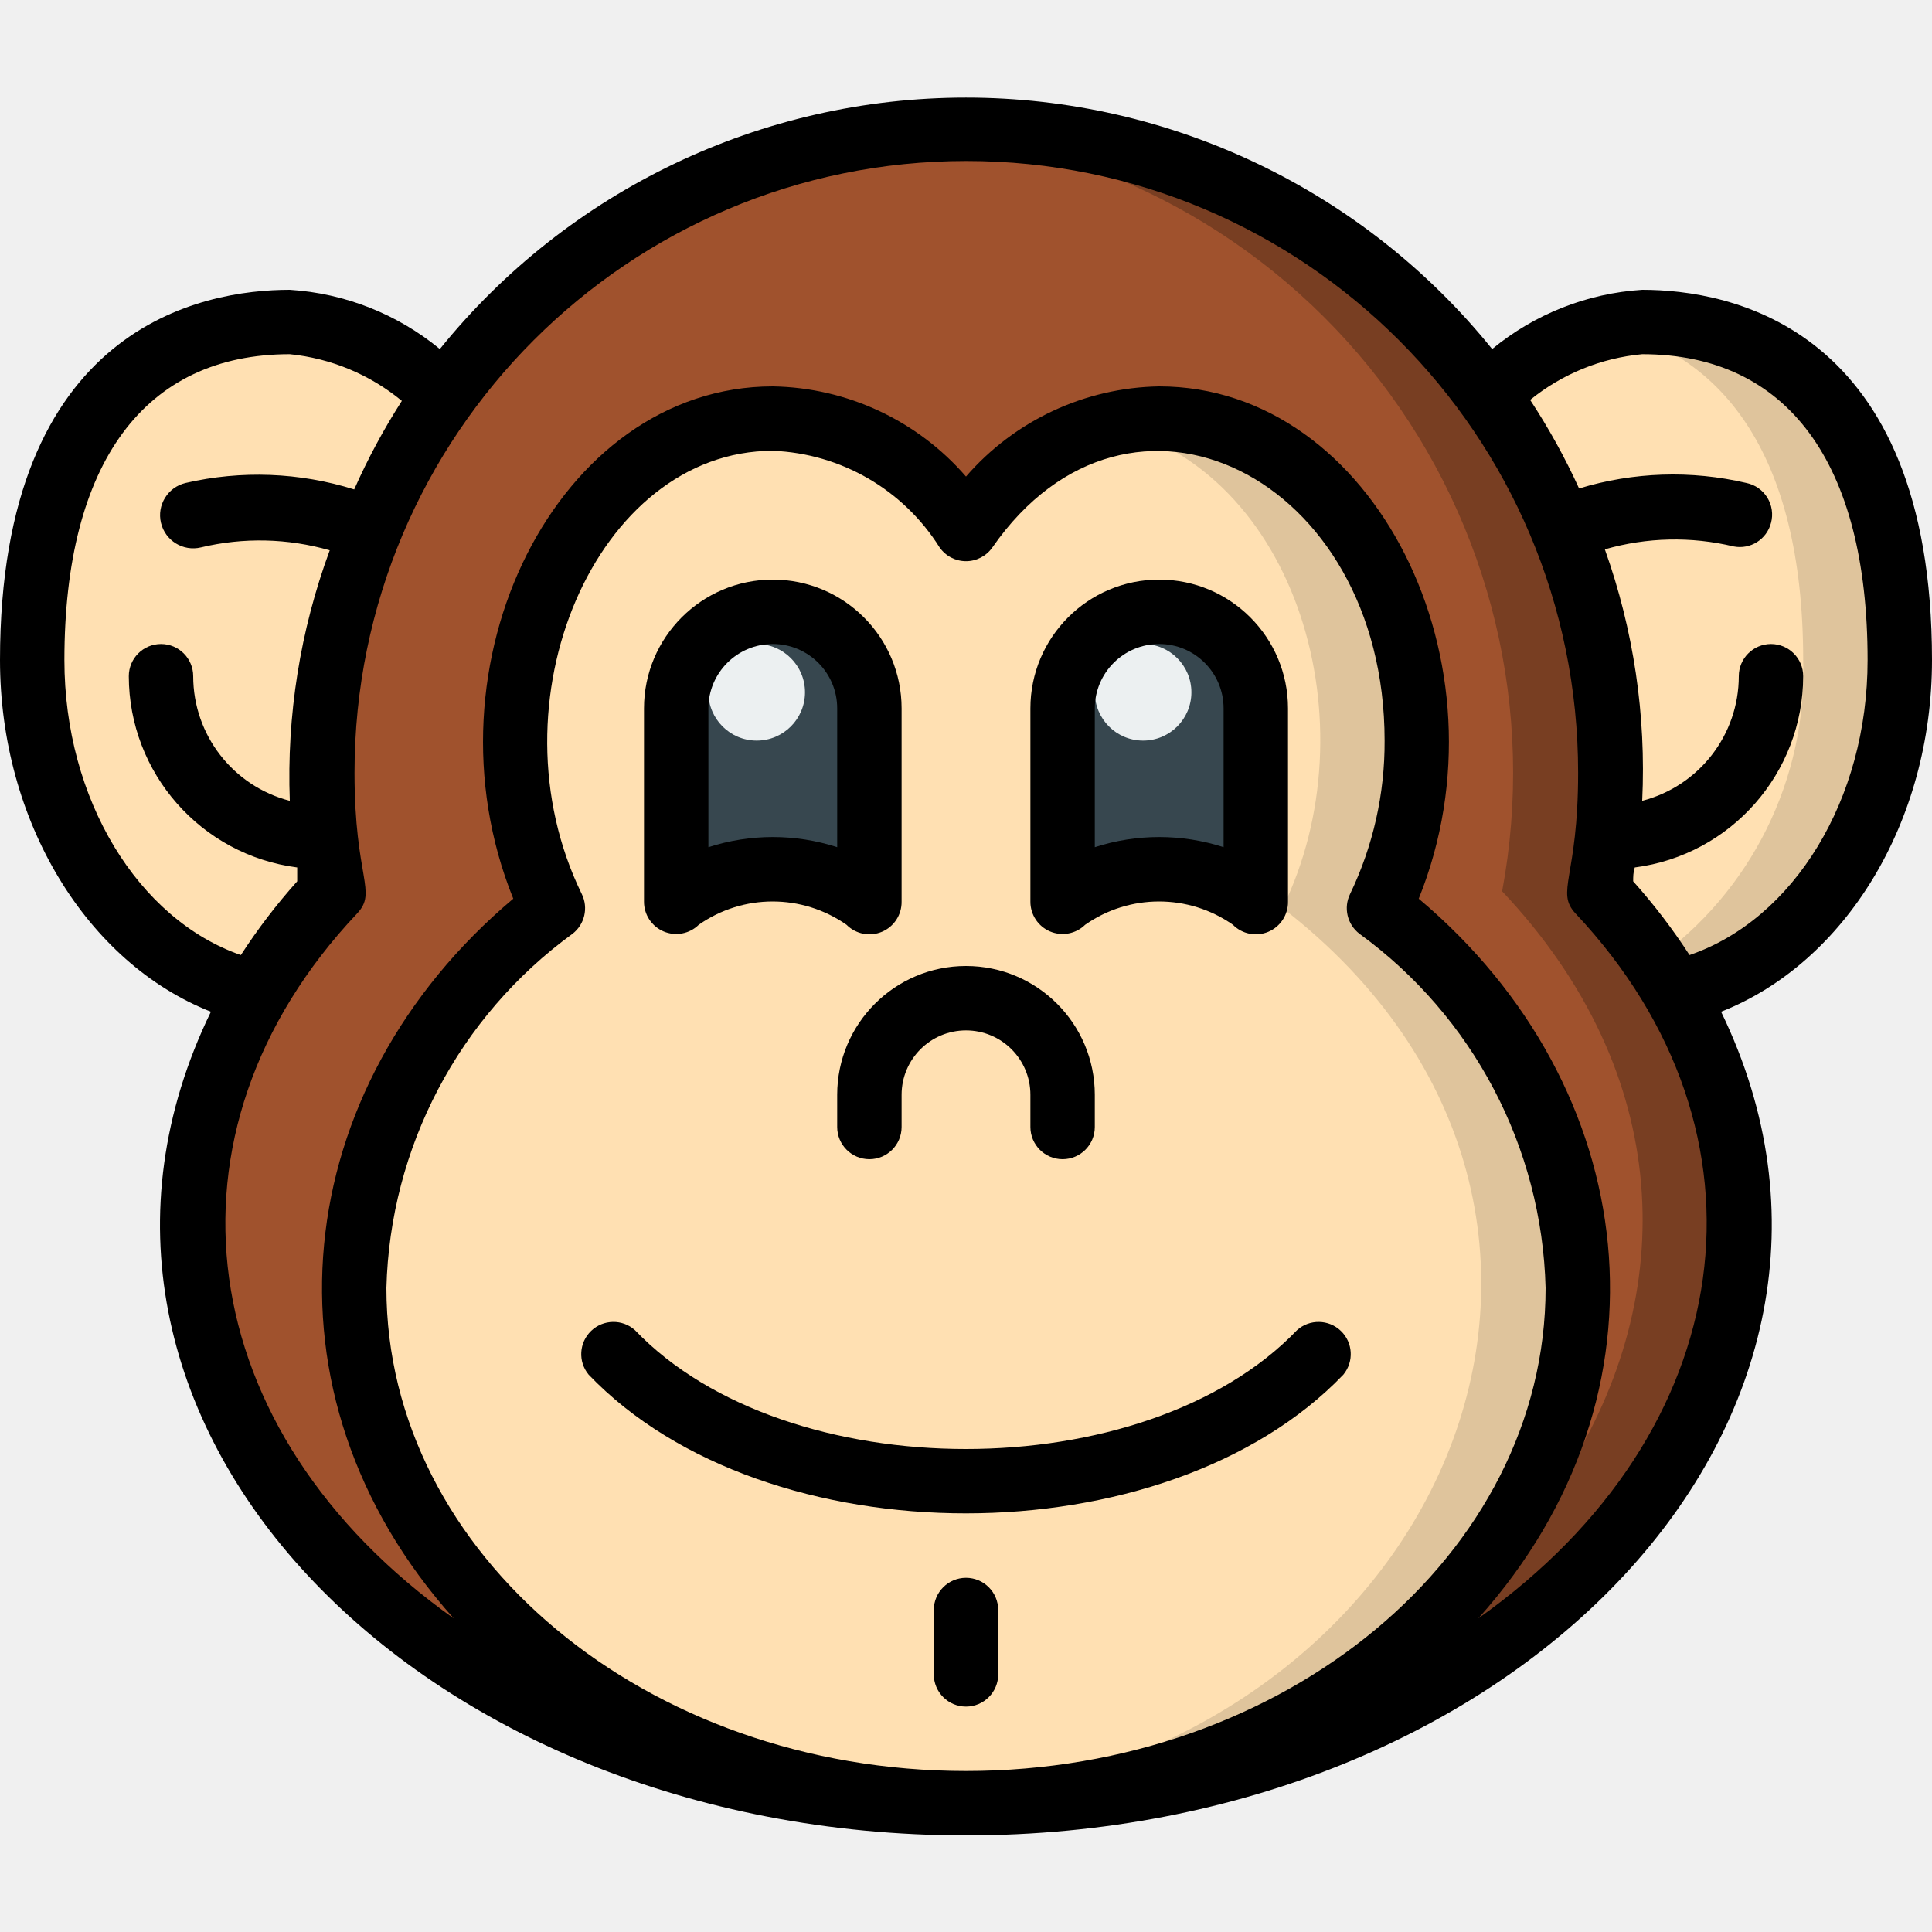
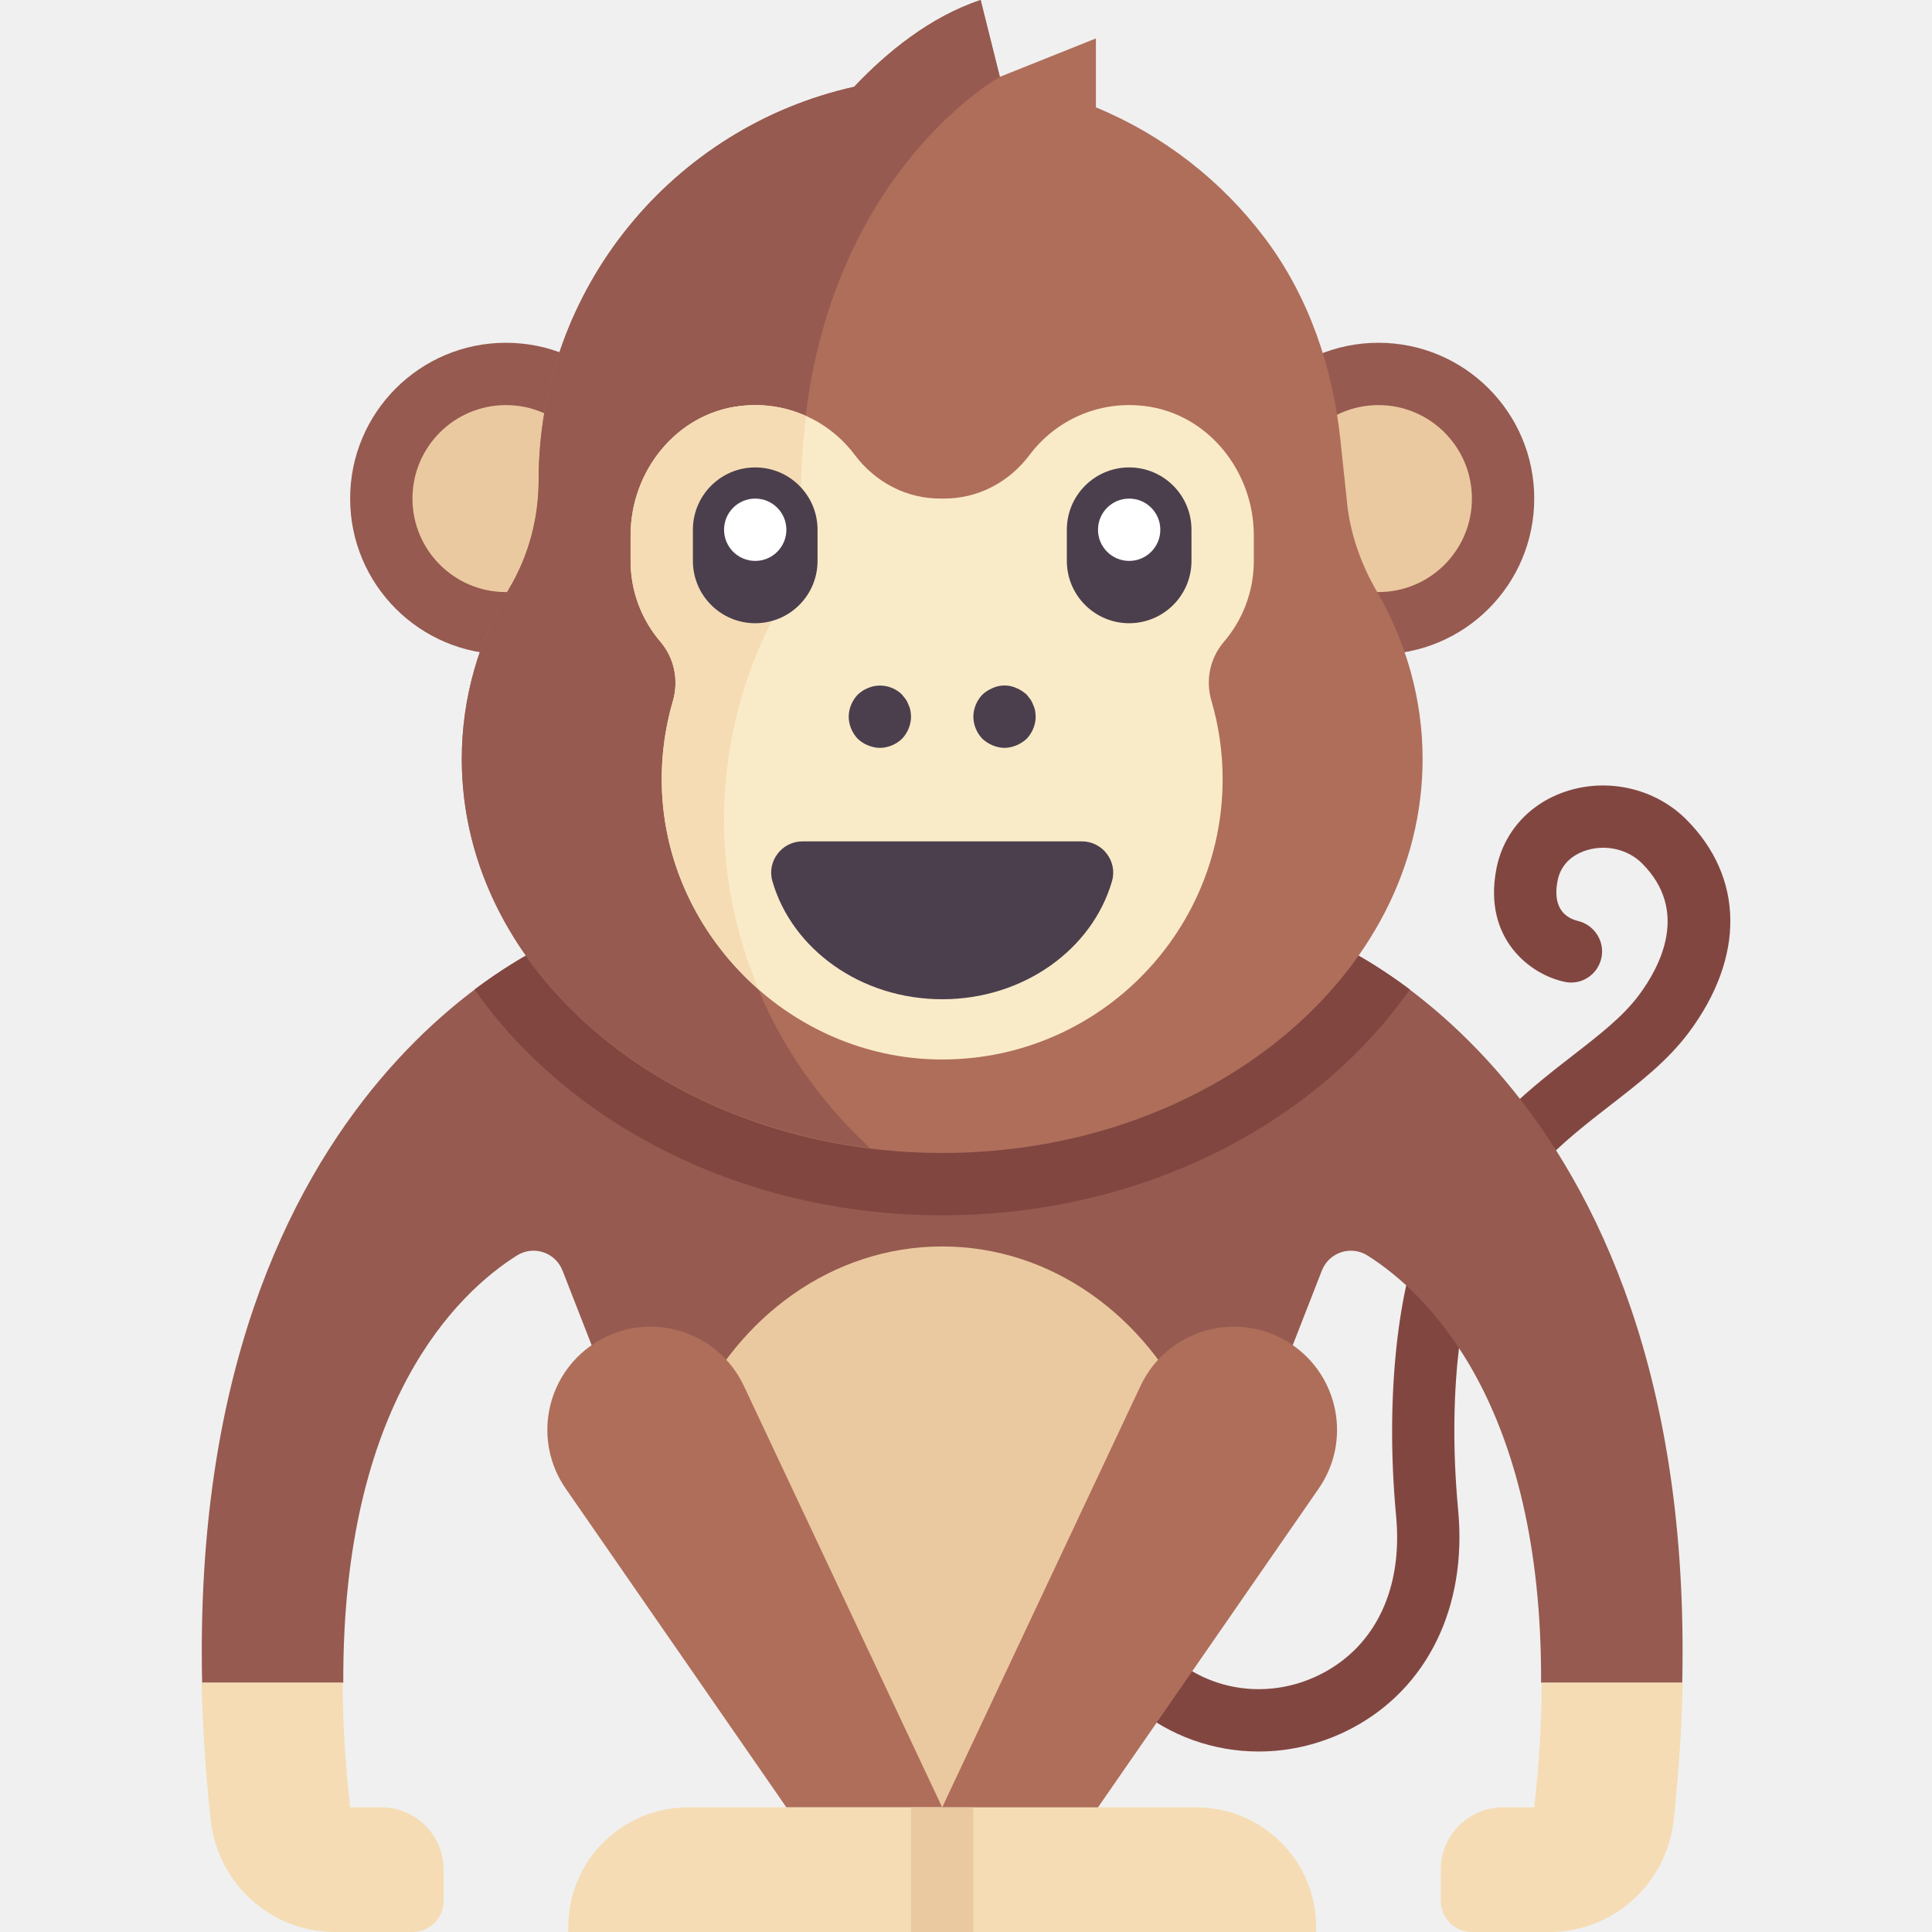
- <svg xmlns="http://www.w3.org/2000/svg" height="512" viewBox="0 0 60 54" width="512">
-   <g id="032---Monkey" fill="none">
-     <g id="Icons" transform="translate(1)">
-       <path id="Shape" d="m12.82 9.26c-3.25 4.434-4.508 10.021-3.47 15.42-.9.958-1.688 2.015-2.35 3.15-4-.89-7-5.18-7-10.33 0-7.5 3.5-10.5 8-10.5 1.816.178 3.517.972 4.82 2.25z" fill="#ffe0b2" />
-       <path id="Shape" d="m58 17.5c0 5.16-3 9.45-7 10.33-.663-1.137-1.455-2.194-2.36-3.15 1.051-5.402-.208-10.998-3.47-15.43 1.31-1.273 3.012-2.066 4.83-2.25 4.5 0 8 3 8 10.5z" fill="#dfc49c" />
-       <path id="Shape" d="m55 17.5c.122 3.688-1.613 7.192-4.62 9.33-.519-.761-1.098-1.48-1.73-2.15 1.051-5.402-.208-10.998-3.47-15.43 1.036-.95 2.268-1.661 3.61-2.08 3.6.74 6.21 3.83 6.21 10.33z" fill="#ffe0b2" />
-       <path id="Shape" d="m53 35c0 11.51-13.52 18.69-25.5 18-18.77-.91-28.84-17-18.15-28.32-1.499-7.905 1.885-15.938 8.588-20.388 6.703-4.45 15.42-4.45 22.123 0 6.703 4.45 10.087 12.483 8.588 20.388 2.728 2.749 4.287 6.447 4.35 10.32z" fill="#783e22" />
-       <path id="Shape" d="m27.5 53c-18.77-.91-28.84-17-18.15-28.32-1.045-5.588.337-11.356 3.8-15.863 3.464-4.507 8.681-7.328 14.35-7.757 5.668.429 10.886 3.25 14.35 7.757 3.464 4.507 4.845 10.276 3.8 15.863 10.69 11.32.63 27.41-18.15 28.32z" fill="#a0522d" />
-       <path id="Shape" d="m48 37c0 8.81-8.76 16.67-20.5 16-9.79-.69-17.5-7.59-17.5-16 .102-4.681 2.385-9.045 6.17-11.8-2.89-5.9-.17-13.71 5.32-15 2.926-.608 5.921.669 7.51 3.2 4.77-6.84 14-2.67 14 6.6.011 1.8-.39 3.578-1.17 5.2 3.785 2.755 6.068 7.119 6.17 11.8z" fill="#ffe0b2" />
-       <path id="Shape" d="m48 37c0 8.81-8.76 16.67-20.5 16 16.39-1.11 23.61-18.3 11.33-27.8 2.77-5.65.5-13.61-5.4-15 4.57-1.1 9.57 2.96 9.57 9.8.011 1.8-.39 3.578-1.17 5.2 3.785 2.755 6.068 7.119 6.17 11.8z" fill="#dfc49c" />
-       <path id="Shape" d="m26 19v6c-.841-.695-1.91-1.052-3-1-1.09-.052-2.159.305-3 1v-6c0-1.657 1.343-3 3-3s3 1.343 3 3z" fill="#37474f" />
-       <path id="Shape" d="m38 19v6c-.841-.695-1.91-1.052-3-1-1.09-.052-2.159.305-3 1v-6c0-1.657 1.343-3 3-3s3 1.343 3 3z" fill="#37474f" />
-       <g fill="#ecf0f1">
-         <circle id="Oval" cx="22.5" cy="18.5" r="1.5" />
-         <circle id="Oval" cx="34.5" cy="18.5" r="1.5" />
-       </g>
-     </g>
-     <g id="Layer_2" fill="#000">
-       <path id="Shape" d="m51 6c-1.708.108-3.339.752-4.66 1.84-3.987-4.938-9.993-7.809-16.34-7.809s-12.353 2.87-16.34 7.809c-1.321-1.088-2.952-1.732-4.66-1.84-2.71 0-9 1.12-9 11.5 0 5 2.69 9.4 6.55 10.92-6.12 12.58 6.33 25.58 23.45 25.58s29.55-13 23.45-25.58c3.86-1.52 6.55-5.89 6.55-10.92 0-10.38-6.29-11.5-9-11.5zm-49 11.5c0-6.13 2.49-9.5 7-9.5 1.278.128 2.489.632 3.48 1.45-.563.878-1.058 1.797-1.48 2.75-1.698-.532-3.507-.601-5.24-.2-.552.133-.893.688-.76 1.24.133.552.688.893 1.24.76 1.319-.316 2.697-.285 4 .09-.918 2.487-1.339 5.131-1.24 7.78-1.765-.456-2.999-2.047-3-3.87 0-.552-.448-1-1-1s-1 .448-1 1c.005 3.012 2.243 5.553 5.23 5.94v.43c-.642.717-1.227 1.482-1.75 2.29-3.19-1.11-5.48-4.83-5.48-9.16zm10 19.5c.112-4.366 2.248-8.431 5.78-11 .376-.289.497-.803.29-1.23-2.92-5.97.45-13.77 5.93-13.77 2.116.083 4.055 1.206 5.18 3 .187.268.493.428.82.428s.633-.16.82-.428c4.26-6.13 12.18-2.21 12.18 6 .009 1.647-.357 3.275-1.07 4.76-.213.429-.091.95.29 1.24 3.532 2.569 5.668 6.634 5.78 11 0 8.27-8.07 15-18 15s-18-6.73-18-15zm33.91 10.26c6.27-7 5.08-16.52-1.85-22.35 2.94-7.29-1.39-15.91-8.06-15.91-2.307.038-4.489 1.057-6 2.8-1.511-1.743-3.693-2.762-6-2.8-6.69 0-11 8.63-8.06 15.91-6.94 5.84-8.11 15.35-1.85 22.35-8.17-5.8-9.43-15.08-3-21.89.64-.68-.08-1.09-.08-4.37 0-10.493 8.507-19 19-19s19 8.507 19 19c0 3.27-.71 3.69-.08 4.37 6.42 6.83 5.13 16.11-3.02 21.89zm6.56-20.6c-.523-.808-1.108-1.573-1.75-2.29 0-.14 0-.28.05-.43 2.987-.387 5.225-2.928 5.23-5.94 0-.552-.448-1-1-1s-1 .448-1 1c-.001 1.823-1.235 3.414-3 3.87.127-2.654-.267-5.307-1.16-7.81 1.303-.375 2.681-.406 4-.09.519.102 1.027-.218 1.16-.73.072-.266.031-.549-.113-.784-.144-.235-.378-.4-.647-.456-1.718-.403-3.512-.344-5.2.17-.435-.954-.944-1.874-1.52-2.75.994-.807 2.205-1.301 3.48-1.42 4.51 0 7 3.37 7 9.5 0 4.33-2.29 8.05-5.53 9.16z" />
-       <path id="Shape" d="m21.7 25.72c1.378-.965 3.212-.965 4.59 0 .287.29.722.376 1.098.218.376-.158.618-.529.612-.938v-6c0-2.209-1.791-4-4-4s-4 1.791-4 4v6c-.002.404.238.769.61.927.372.157.802.076 1.09-.207zm.3-6.72c0-1.105.895-2 2-2s2 .895 2 2v4.31c-1.3-.42-2.7-.42-4 0z" />
-       <path id="Shape" d="m33.7 25.72c1.378-.965 3.212-.965 4.59 0 .287.29.722.376 1.098.218.376-.158.618-.529.612-.938v-6c0-2.209-1.791-4-4-4s-4 1.791-4 4v6c-.002.404.238.769.61.927.372.157.802.076 1.09-.207zm.3-6.72c0-1.105.895-2 2-2s2 .895 2 2v4.31c-1.3-.42-2.7-.42-4 0z" />
-       <path id="Shape" d="m26 31v1c0 .552.448 1 1 1s1-.448 1-1v-1c0-1.105.895-2 2-2s2 .895 2 2v1c0 .552.448 1 1 1s1-.448 1-1v-1c0-2.209-1.791-4-4-4s-4 1.791-4 4z" />
-       <path id="Shape" d="m40.28 38.31c-4.72 4.92-15.85 4.92-20.56 0-.389-.35-.983-.341-1.361.022s-.413.955-.079 1.358c5.5 5.75 17.94 5.74 23.44 0 .333-.404.299-.996-.079-1.358s-.971-.372-1.361-.022z" />
-       <path id="Shape" d="m30 46c-.552 0-1 .448-1 1v2c0 .552.448 1 1 1s1-.448 1-1v-2c0-.552-.448-1-1-1z" />
-     </g>
+ <svg xmlns="http://www.w3.org/2000/svg" version="1.1" id="Capa_1" x="0px" y="0px" viewBox="0 0 512 512" style="enable-background:new 0 0 512 512;" xml:space="preserve">
+   <path style="fill:#824641;" d="M333.566,464.169c-11.823,0-23.476-4.032-32.903-11.891c-3.504-2.919-3.976-8.125-1.056-11.629  c2.919-3.5,8.121-3.976,11.629-1.056c10.956,9.133,26.379,10.625,39.29,3.823c14.145-7.452,21.242-22.621,19.46-41.613  c-3.145-33.548,1.169-61.726,6.843-74.774c10.698-24.601,26.968-37.226,40.04-47.367c7.117-5.524,13.262-10.29,17.504-16  c5.677-7.633,13.327-22.315,0.79-34.855c-3.734-3.73-9.52-5.089-14.746-3.468c-2.44,0.758-6.681,2.831-7.665,8.173  c-1.371,7.286,2.214,9.762,5.46,10.56c4.371,1.073,7.157,5.472,6.161,9.859c-0.992,4.387-5.246,7.185-9.645,6.286  c-9.21-1.907-21.657-11.395-18.214-29.726c1.835-9.96,8.935-17.794,18.996-20.923c11.02-3.44,23.31-0.456,31.331,7.56  c15.339,15.339,15.633,36.415,0.79,56.387c-5.589,7.52-12.899,13.19-20.637,19.194c-12.786,9.919-26.008,20.177-35.02,40.907  c-3.355,7.714-8.831,31.577-5.544,66.645c2.399,25.605-8.145,47.198-28.21,57.766C350.4,462.145,341.941,464.169,333.566,464.169z" />
+   <path style="fill:#965A50;" d="M90.977,445.935c-0.317-74.244,30.393-103.386,46.008-113.212c4.403-2.771,10.205-0.843,12.096,4.003  l7.706,19.746l26.839,72.947h132.129l26.839-72.947l7.706-19.746c1.891-4.846,7.694-6.774,12.096-4.003  c15.615,9.826,46.325,38.968,46.008,113.212h37.408c3.594-162.007-97.025-198.194-97.025-198.194H150.594  c0,0-100.619,36.187-97.025,198.194H90.977z" />
+   <path style="fill:#EBC9A0;" d="M249.691,478.968l66.328-103.177c-12.238-26.947-37.308-45.468-66.328-45.468  s-54.09,18.522-66.328,45.468L249.691,478.968z" />
+   <path style="fill:#824641;" d="M150.594,247.742c0,0-10.626,3.833-24.829,14.476c25.017,35.739,71.132,59.846,123.926,59.846  s98.909-24.107,123.926-59.846c-14.203-10.643-24.83-14.476-24.83-14.476L150.594,247.742L150.594,247.742z" />
+   <circle style="fill:#965A50;" cx="134.08" cy="132.13" r="41.29" />
+   <circle style="fill:#EBC9A0;" cx="134.08" cy="132.13" r="24.774" />
+   <circle style="fill:#965A50;" cx="365.3" cy="132.13" r="41.29" />
+   <circle style="fill:#EBC9A0;" cx="365.3" cy="132.13" r="24.774" />
+   <path style="fill:#AF6E5A;" d="M364.754,156.505c-3.869-6.676-6.503-13.972-7.578-21.542l-1.975-18.551  c-2.035-19.113-8.357-37.777-19.892-53.153c-11.474-15.294-26.953-27.414-44.879-34.809V10.185L264.968,20.37L259.876,0  c-13.431,4.477-24.89,13.873-33.52,23.001c-47.823,10.657-83.603,53.268-83.607,104.302c-0.001,9.999-2.632,19.901-7.717,28.511  c-8.096,13.709-12.653,29.083-12.653,45.339c0,57.656,56.999,104.396,127.312,104.396s127.312-46.739,127.312-104.396  C377.003,185.169,372.597,170.039,364.754,156.505z" />
+   <path style="fill:#965A50;" d="M191.884,217.256c0-18.893,4.557-36.759,12.653-52.692c5.085-10.006,7.717-21.514,7.717-33.134  c0-81.882,52.714-111.06,52.714-111.06L259.876,0c-13.431,4.477-24.89,13.873-33.52,23.001  c-47.823,10.657-83.603,53.268-83.607,104.302c-0.001,9.999-2.632,19.901-7.717,28.511c-8.096,13.71-12.653,29.083-12.653,45.339  c0,52.309,46.968,95.506,108.178,103.091C206.737,282.197,191.884,251.4,191.884,217.256z" />
+   <path style="fill:#FAEBC8;" d="M332.271,148.645v-6.781c0-16.941-12.111-32.236-28.93-34.262  c-12.44-1.499-23.695,3.927-30.464,12.928c-5.488,7.298-13.722,11.643-22.853,11.599c-0.111-0.001-0.222-0.001-0.333-0.001  s-0.222,0-0.333,0.001c-9.132,0.044-17.366-4.301-22.854-11.599c-6.769-9.001-18.023-14.426-30.463-12.928  c-16.82,2.026-28.931,17.321-28.931,34.262v6.781c0,8.175,2.976,15.648,7.899,21.41c3.742,4.38,4.906,10.26,3.296,15.792  c-2.258,7.762-3.293,16.041-2.828,24.639c2.072,38.307,34.517,69.601,72.874,70.276c41.66,0.733,75.662-32.818,75.662-74.311  c0-7.199-1.046-14.146-2.971-20.721c-1.605-5.484-0.399-11.316,3.316-15.658C329.29,164.308,332.271,156.829,332.271,148.645z" />
+   <path style="fill:#F5DCB4;" d="M191.884,217.256c0-18.893,4.557-36.759,12.653-52.692c5.085-10.006,7.717-21.514,7.717-33.134  c0-7.549,0.574-14.504,1.387-21.175c-5.275-2.373-11.28-3.414-17.6-2.653c-16.82,2.026-28.931,17.321-28.931,34.262v6.781  c0,8.175,2.976,15.648,7.899,21.41c3.742,4.38,4.905,10.261,3.296,15.792c-2.258,7.762-3.293,16.04-2.828,24.639  c1.105,20.435,10.905,38.818,25.583,51.678C195.217,248.265,191.884,233.15,191.884,217.256z" />
+   <g>
+     <path style="fill:#4B3F4E;" d="M233.175,198.194c-1.077,0-2.149-0.25-3.141-0.661c-1.073-0.415-1.899-0.992-2.722-1.734   c-1.488-1.569-2.395-3.718-2.395-5.863c0-2.149,0.907-4.294,2.395-5.863c0.823-0.746,1.649-1.323,2.722-1.738   c3.056-1.319,6.69-0.577,9.004,1.738c0.331,0.411,0.661,0.823,0.988,1.238c0.331,0.496,0.581,0.992,0.746,1.484   c0.246,0.496,0.411,0.992,0.496,1.488c0.081,0.577,0.165,1.157,0.165,1.653c0,2.145-0.911,4.294-2.395,5.863   C237.469,197.282,235.32,198.194,233.175,198.194z" />
+     <path style="fill:#4B3F4E;" d="M266.207,198.194c-1.077,0-2.149-0.25-3.141-0.661c-0.988-0.415-1.899-0.992-2.722-1.734   c-1.488-1.569-2.395-3.718-2.395-5.863c0-2.149,0.907-4.294,2.395-5.863c0.823-0.746,1.734-1.323,2.722-1.738   c1.984-0.907,4.294-0.907,6.278,0c0.992,0.415,1.899,0.992,2.726,1.738c0.331,0.411,0.661,0.823,0.988,1.238   c0.331,0.496,0.581,0.992,0.746,1.484c0.246,0.496,0.411,0.992,0.496,1.488c0.081,0.577,0.165,1.157,0.165,1.653   c0,2.145-0.911,4.294-2.395,5.863c-0.827,0.742-1.734,1.319-2.726,1.734C268.352,197.944,267.279,198.194,266.207,198.194z" />
+     <path style="fill:#4B3F4E;" d="M212.684,222.968c-5.486,0-9.515,5.275-7.994,10.546c5.194,18.003,23.373,31.295,45.001,31.295   s39.807-13.292,45.001-31.295c1.521-5.271-2.508-10.546-7.994-10.546L212.684,222.968L212.684,222.968z" />
+     <path style="fill:#4B3F4E;" d="M200.142,165.161L200.142,165.161c-9.122,0-16.516-7.395-16.516-16.516v-8.258   c0-9.122,7.395-16.516,16.516-16.516l0,0c9.122,0,16.516,7.395,16.516,16.516v8.258   C216.658,157.767,209.264,165.161,200.142,165.161z" />
  </g>
+   <path style="fill:#AF6E5A;" d="M197.135,367.286c-7.114-15.117-26.004-20.375-39.905-11.107c-12.72,8.48-16.015,25.742-7.314,38.312  l58.484,84.477h41.29L197.135,367.286z" />
+   <path style="fill:#F5DCB4;" d="M317.052,478.968H182.33c-17.526,0-31.736,14.209-31.736,31.736V512h198.194v-1.296  C348.787,493.176,334.579,478.968,317.052,478.968z" />
+   <path style="fill:#AF6E5A;" d="M342.152,356.178c-13.901-9.268-32.791-4.01-39.905,11.107l-52.556,111.682h41.29l58.484-84.477  C358.168,381.921,354.872,364.658,342.152,356.178z" />
+   <circle style="fill:#FFFFFF;" cx="200.14" cy="140.39" r="8.258" />
+   <path style="fill:#4B3F4E;" d="M299.239,165.161L299.239,165.161c-9.122,0-16.516-7.395-16.516-16.516v-8.258  c0-9.122,7.395-16.516,16.516-16.516l0,0c9.122,0,16.516,7.395,16.516,16.516v8.258  C315.755,157.767,308.361,165.161,299.239,165.161z" />
+   <circle style="fill:#FFFFFF;" cx="299.24" cy="140.39" r="8.258" />
+   <path style="fill:#F5DCB4;" d="M55.829,482.258c1.821,16.855,15.95,29.741,32.903,29.741L109.304,512  c4.561,0,8.258-3.698,8.258-8.258v-8.258c0-9.122-7.394-16.516-16.516-16.516h-8.258c-1.339-11.92-1.94-22.875-1.991-33.032H53.443  C53.702,457.414,54.45,469.483,55.829,482.258z" />
+   <rect x="241.43" y="478.97" style="fill:#EBC9A0;" width="16.516" height="33.03" />
+   <path style="fill:#F5DCB4;" d="M443.552,482.258c-1.821,16.855-15.95,29.741-32.903,29.741L390.078,512  c-4.561,0-8.258-3.698-8.258-8.258v-8.258c0-9.122,7.394-16.516,16.516-16.516h8.258c1.339-11.92,1.94-22.875,1.991-33.032h37.353  C445.679,457.414,444.932,469.483,443.552,482.258z" />
+   <g>
+ </g>
+   <g>
+ </g>
+   <g>
+ </g>
+   <g>
+ </g>
+   <g>
+ </g>
+   <g>
+ </g>
+   <g>
+ </g>
+   <g>
+ </g>
+   <g>
+ </g>
+   <g>
+ </g>
+   <g>
+ </g>
+   <g>
+ </g>
+   <g>
+ </g>
+   <g>
+ </g>
+   <g>
+ </g>
</svg>
